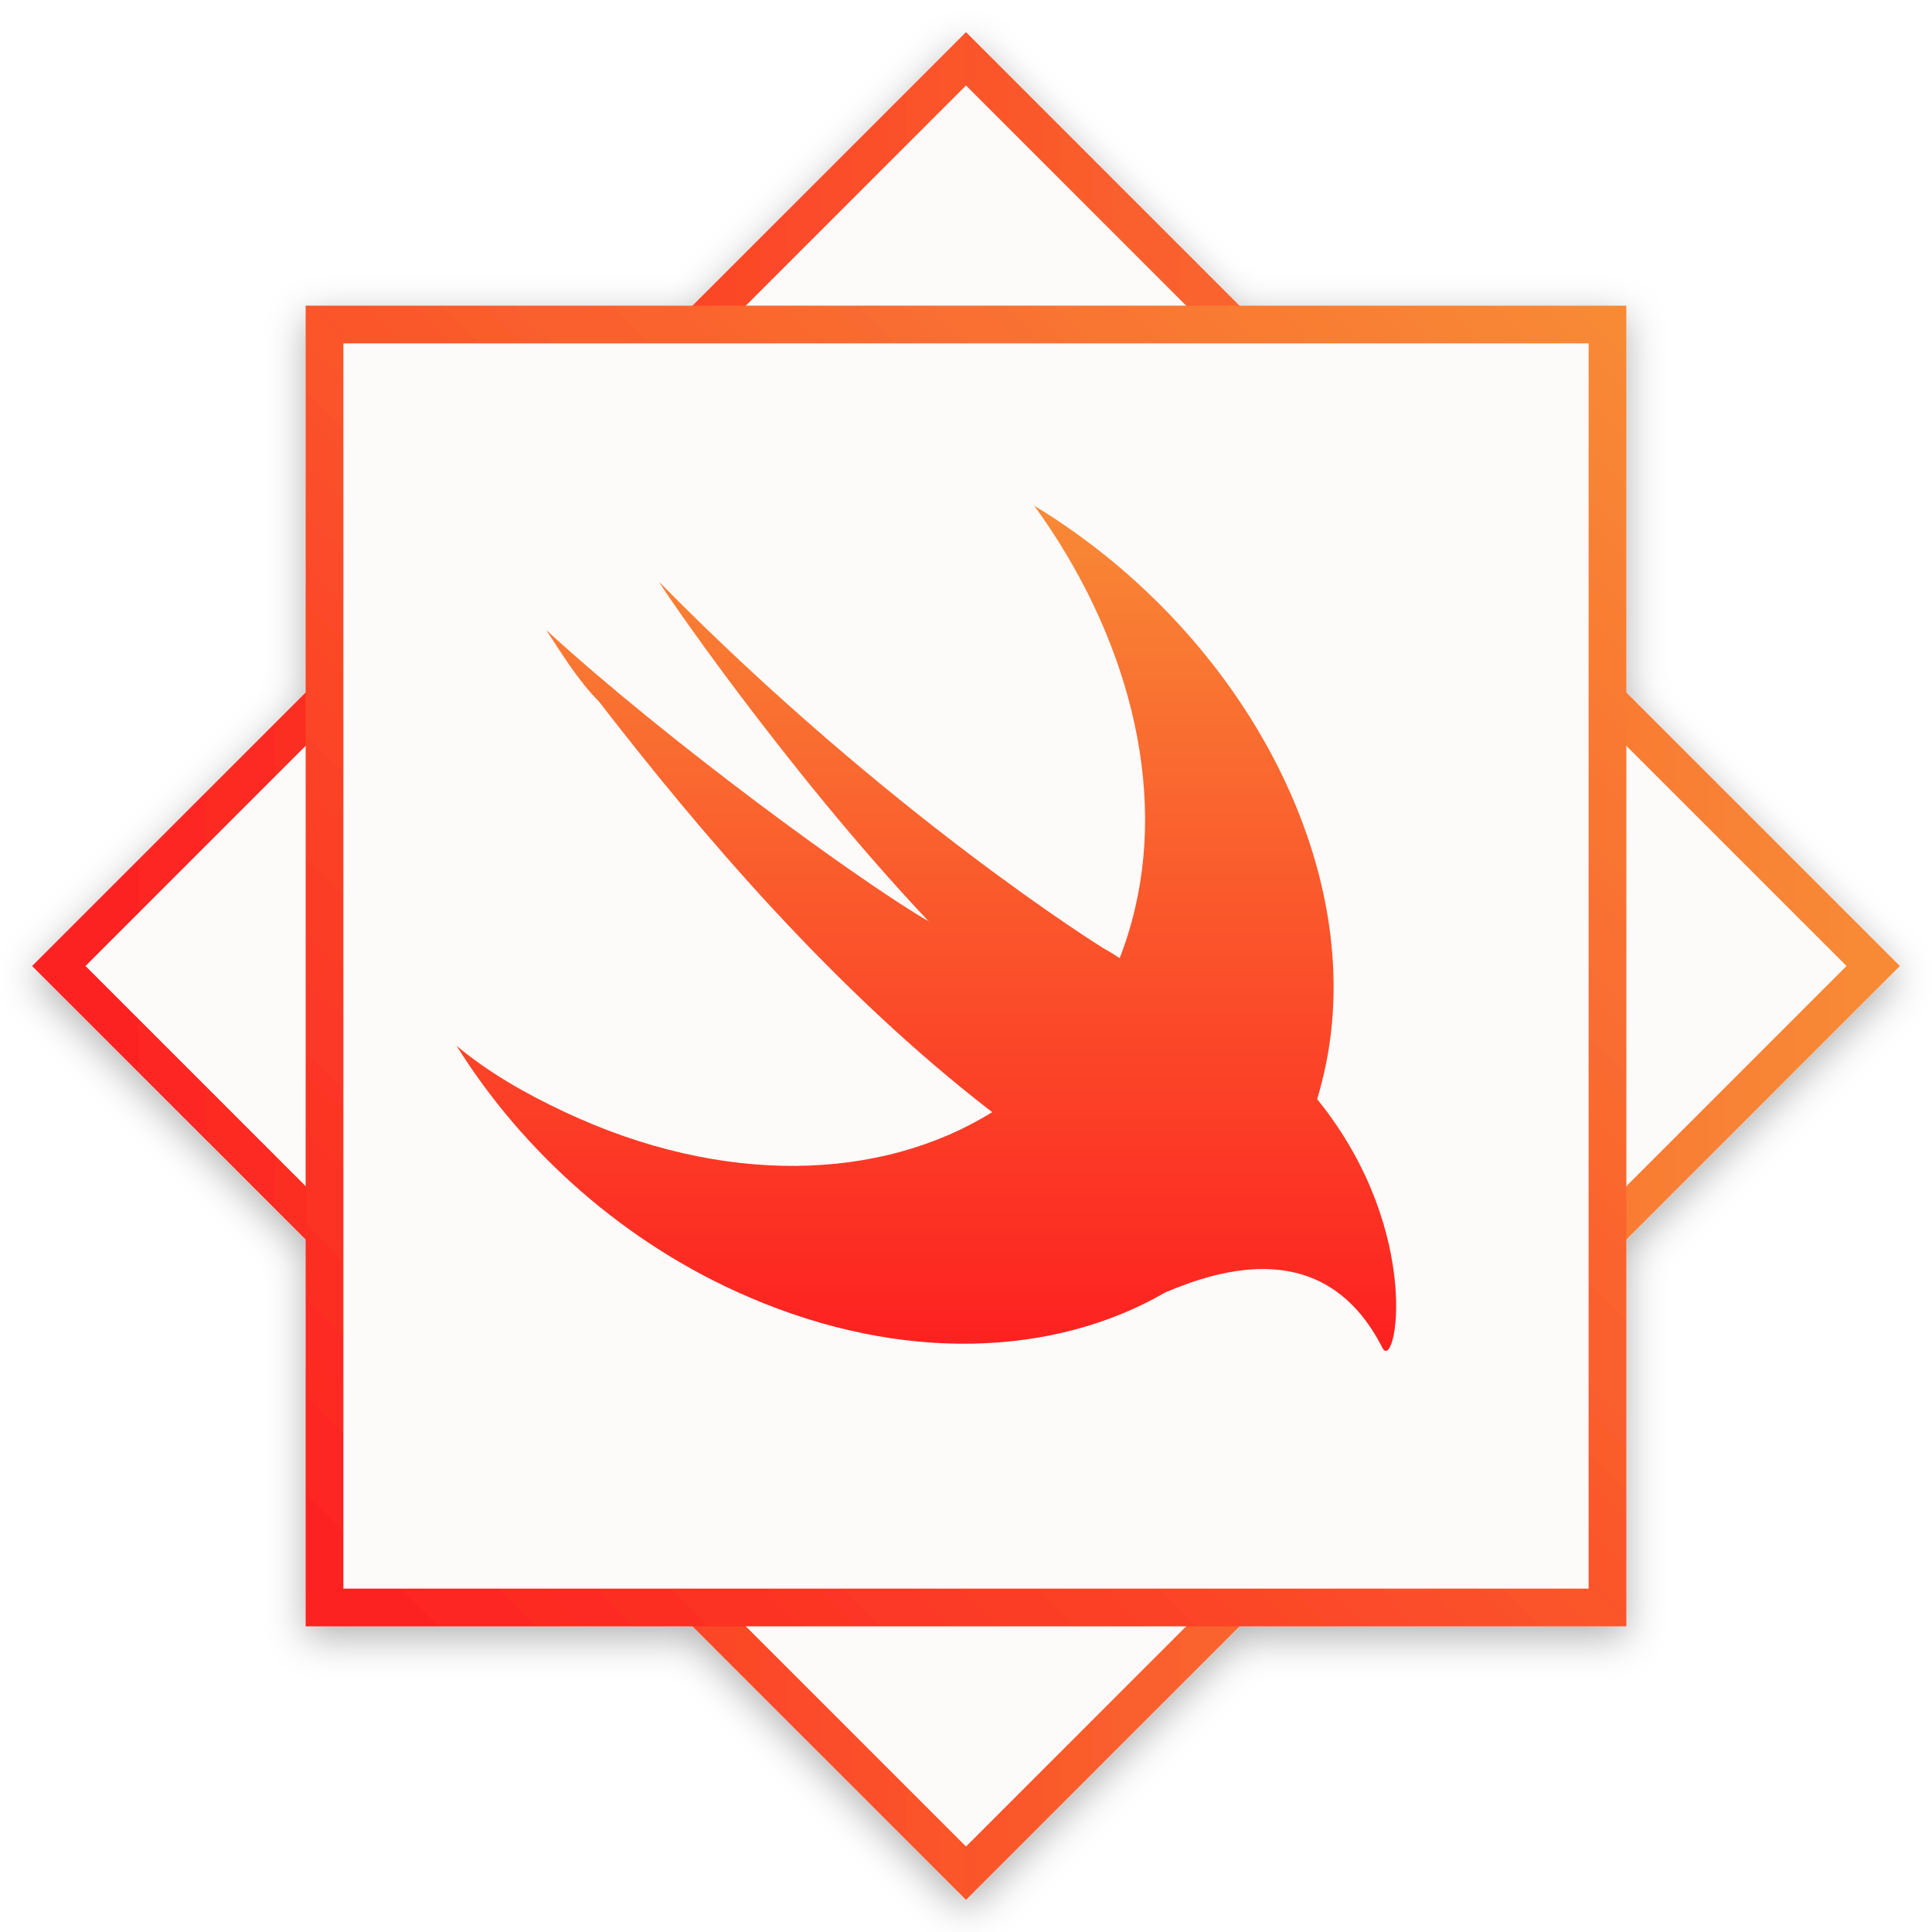
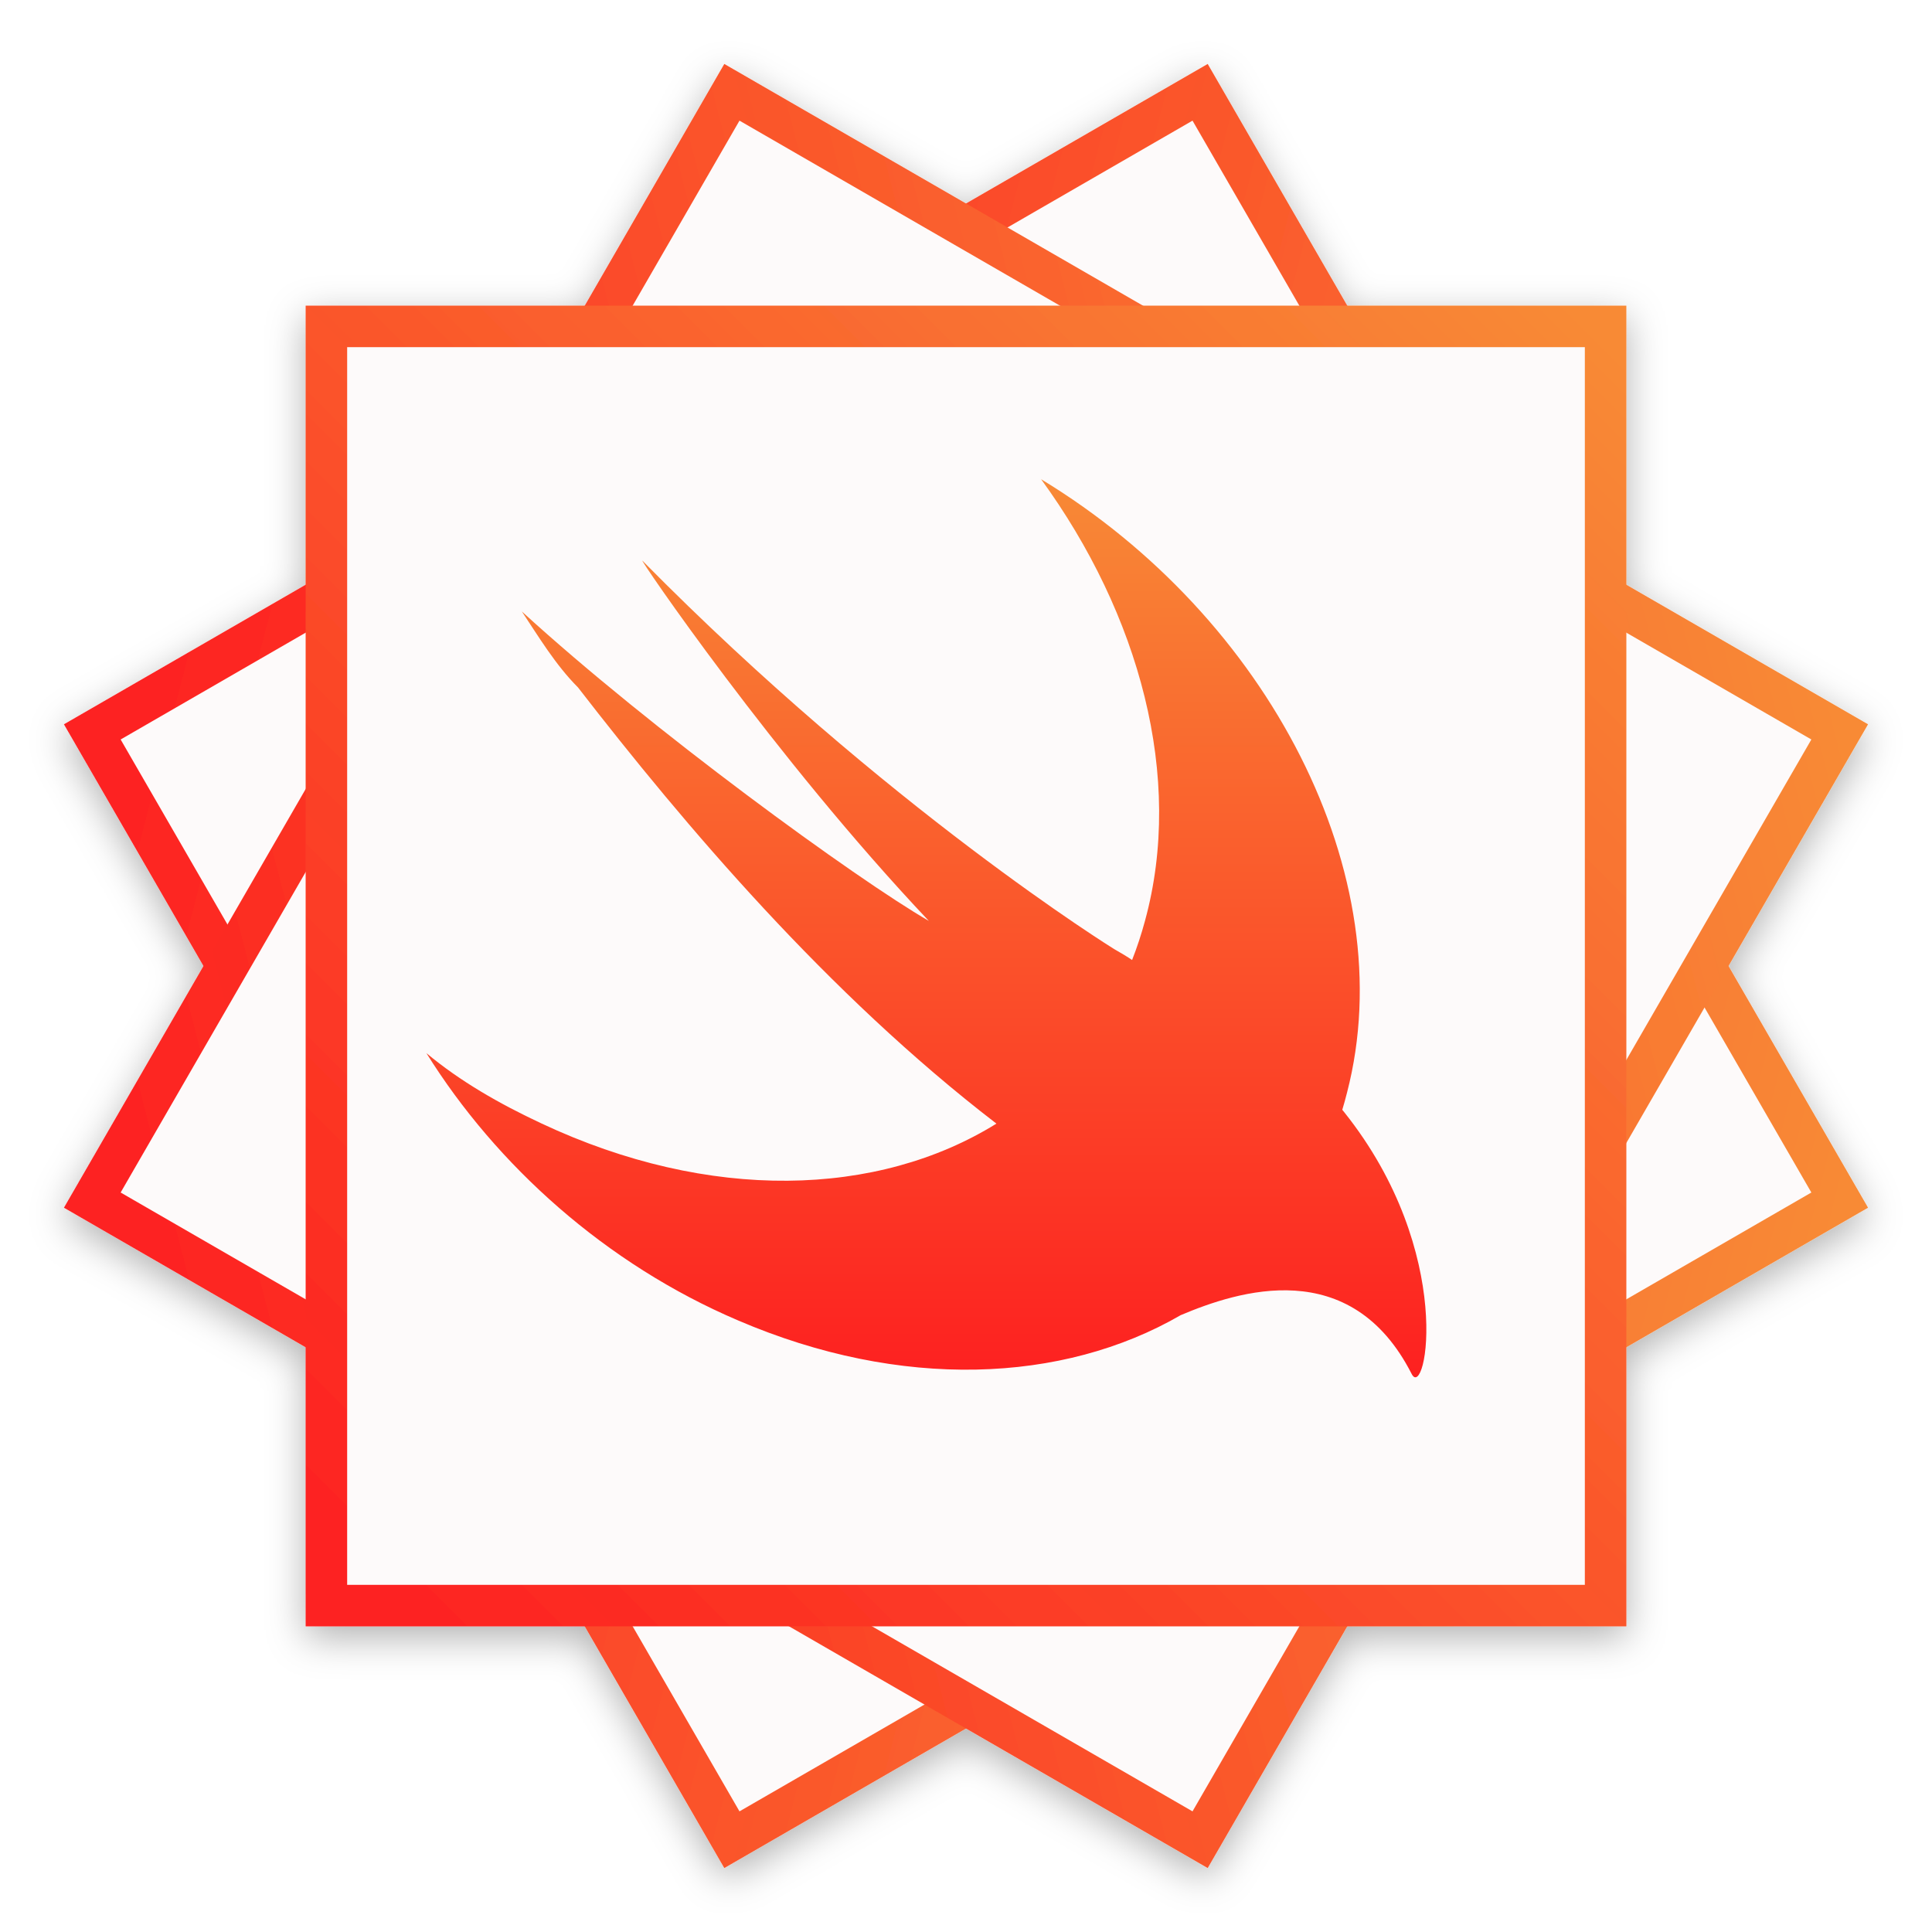
<svg xmlns="http://www.w3.org/2000/svg" xmlns:xlink="http://www.w3.org/1999/xlink" height="512" viewBox="0 0 512 512" width="512">
-   <filter id="a" height="110.3%" width="110.3%" x="-5.1%" y="-5.1%">
+   <filter id="a" height="110.6%" width="110.6%" x="-5.3%" y="-5.3%">
    <feOffset dx="0" dy="3" in="SourceAlpha" result="shadowOffsetOuter1" />
    <feGaussianBlur in="shadowOffsetOuter1" result="shadowBlurOuter1" stdDeviation="5" />
    <feColorMatrix in="shadowBlurOuter1" result="shadowMatrixOuter1" type="matrix" values="0 0 0 0 0   0 0 0 0 0   0 0 0 0 0  0 0 0 0.304 0" />
    <feMerge>
      <feMergeNode in="shadowMatrixOuter1" />
      <feMergeNode in="SourceGraphic" />
    </feMerge>
  </filter>
  <linearGradient id="b">
    <stop offset="0" stop-color="#f88a36" />
    <stop offset="1" stop-color="#fd2020" />
  </linearGradient>
  <linearGradient id="c" x1="100%" x2="0%" xlink:href="#b" y1="0%" y2="100%" />
  <linearGradient id="d" x1="50%" x2="50%" xlink:href="#b" y1="0%" y2="100%" />
  <g fill="none" fill-rule="evenodd">
-     <g fill="#fdfafa" filter="url(#a)" stroke="url(#c)" stroke-width="10" transform="translate(8 8)">
-       <path d="m78 78h340v340h-340z" transform="matrix(.7071068 .7071068 -.7071068 .7071068 248 -102.725)" />
-       <path d="m78 78h340v340h-340z" />
+     <g fill="#fdfafa" filter="url(#a)" stroke="url(#c)" stroke-width="11" transform="translate(16 16)">
+       <path d="m70.5 70.5h339v339h-339z" transform="matrix(.5 .8660254 -.8660254 .5 327.8461 -87.8461)" />
+       <path d="m70.5 70.5h339v339h-339z" transform="matrix(.8660254 .5 -.5 .8660254 152.1539 -87.8461)" />
+       <path d="m70.5 70.5h339v339h-339z" />
    </g>
-     <path d="m308.818 342.502c-29.331 17.01-69.66 18.757-110.234 1.3-32.852-14.032-60.111-38.594-77.585-66.657 8.388 7.016 18.173 12.631 28.657 17.54 41.901 19.716 83.794 18.366 113.275.05-.019-.019-.031-.032-.044-.05-41.938-32.278-77.585-74.38-104.144-108.759-5.594-5.614-9.788-12.631-13.982-18.946 32.152 29.471 83.178 66.657 101.347 77.188-38.437-40.701-72.689-91.219-71.294-89.819 60.811 61.749 117.43 96.835 117.43 96.835 1.873 1.06 3.318 1.943 4.481 2.732 1.226-3.129 2.3-6.379 3.205-9.748 9.785-35.786-1.395-76.487-25.862-110.166 56.613 34.382 90.167 98.936 76.183 152.968-.365 1.457-.76 2.896-1.188 4.309.163.196.327.397.49.606 27.954 35.086 20.268 72.273 16.774 65.257-15.165-29.792-43.239-20.682-57.511-14.638z" fill="url(#d)" fill-rule="nonzero" />
+     <path d="m312.887 348.533c-31.215 18.073-74.136 19.93-117.317 1.381-34.963-14.909-63.973-41.006-82.57-70.824 8.927 7.454 19.341 13.421 30.498 18.636 44.594 20.949 89.178 19.514 120.554.054-.02-.02-.033-.034-.047-.054-44.633-34.296-82.57-79.029-110.836-115.557-5.953-5.965-10.417-13.421-14.88-20.13 34.218 31.313 88.523 70.824 107.859 82.012-40.907-43.245-77.36-96.921-75.875-95.433 64.718 65.608 124.975 102.887 124.975 102.887 1.993 1.126 3.532 2.065 4.769 2.903 1.304-3.325 2.448-6.777 3.411-10.357 10.414-38.023-1.485-81.268-27.523-117.052 60.25 36.531 95.96 105.119 81.078 162.529-.388 1.549-.809 3.077-1.264 4.579.174.208.348.422.522.644 29.751 37.279 21.571 76.79 17.852 69.335-16.139-31.654-46.017-21.974-61.207-15.552z" fill="url(#d)" fill-rule="nonzero" />
  </g>
</svg>
